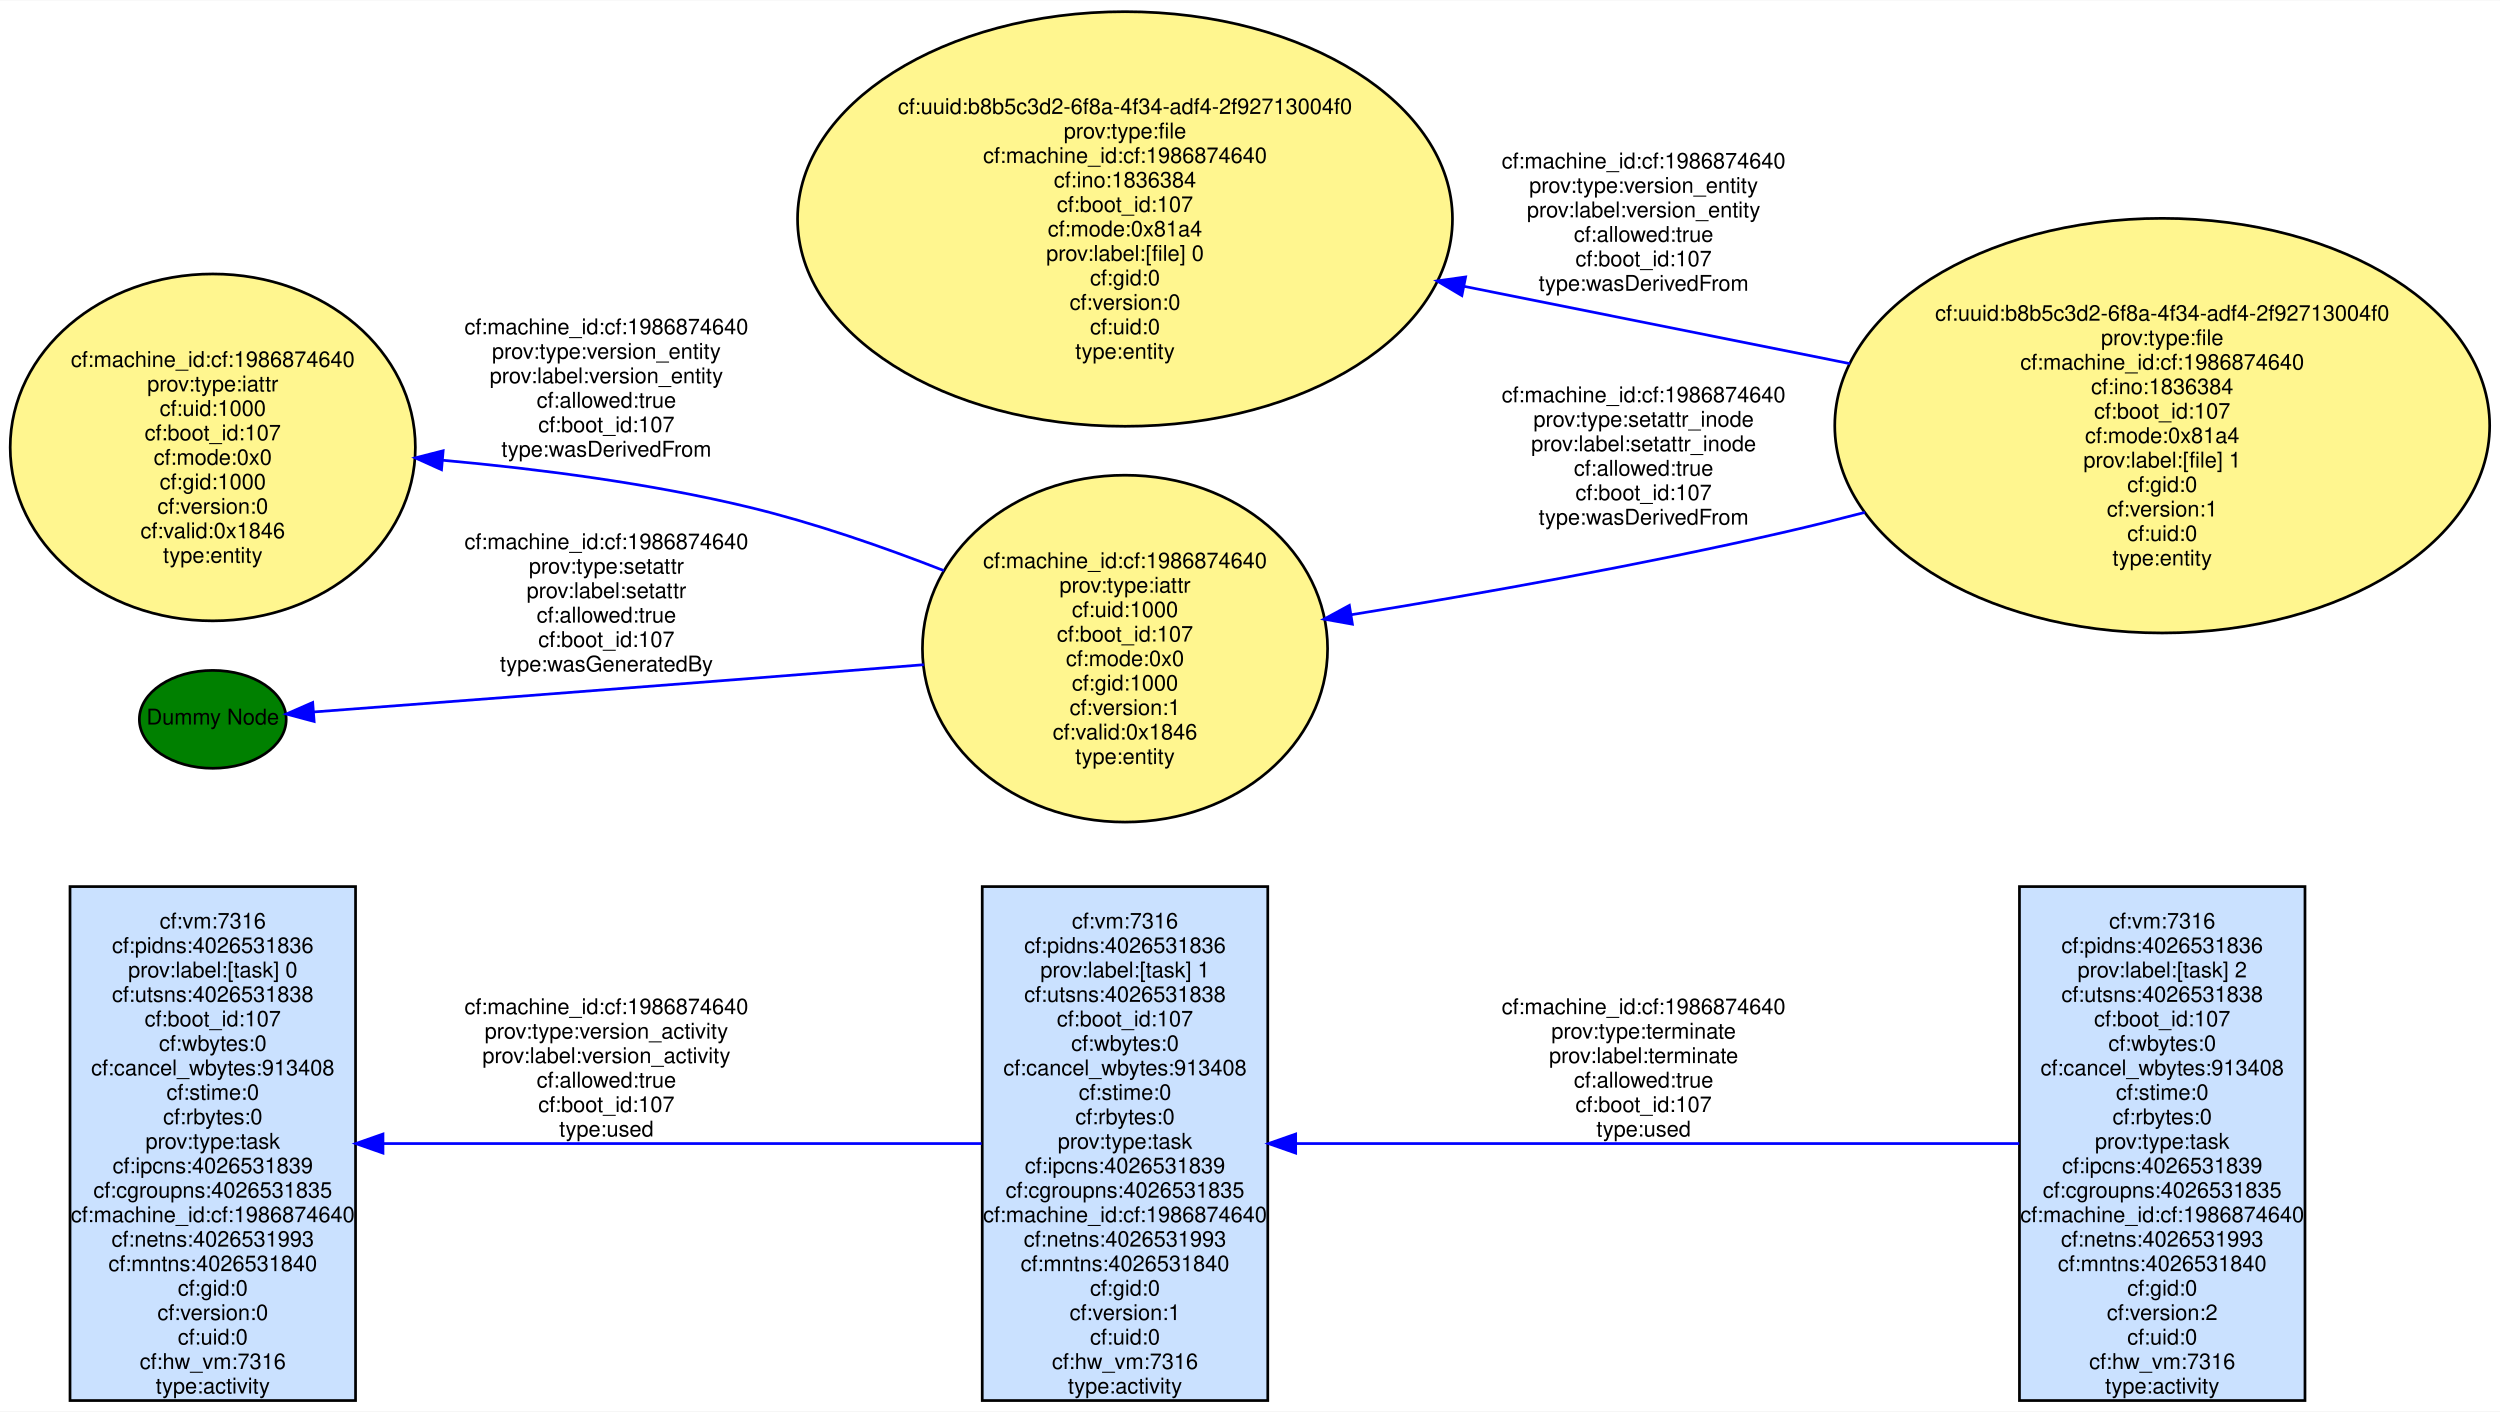
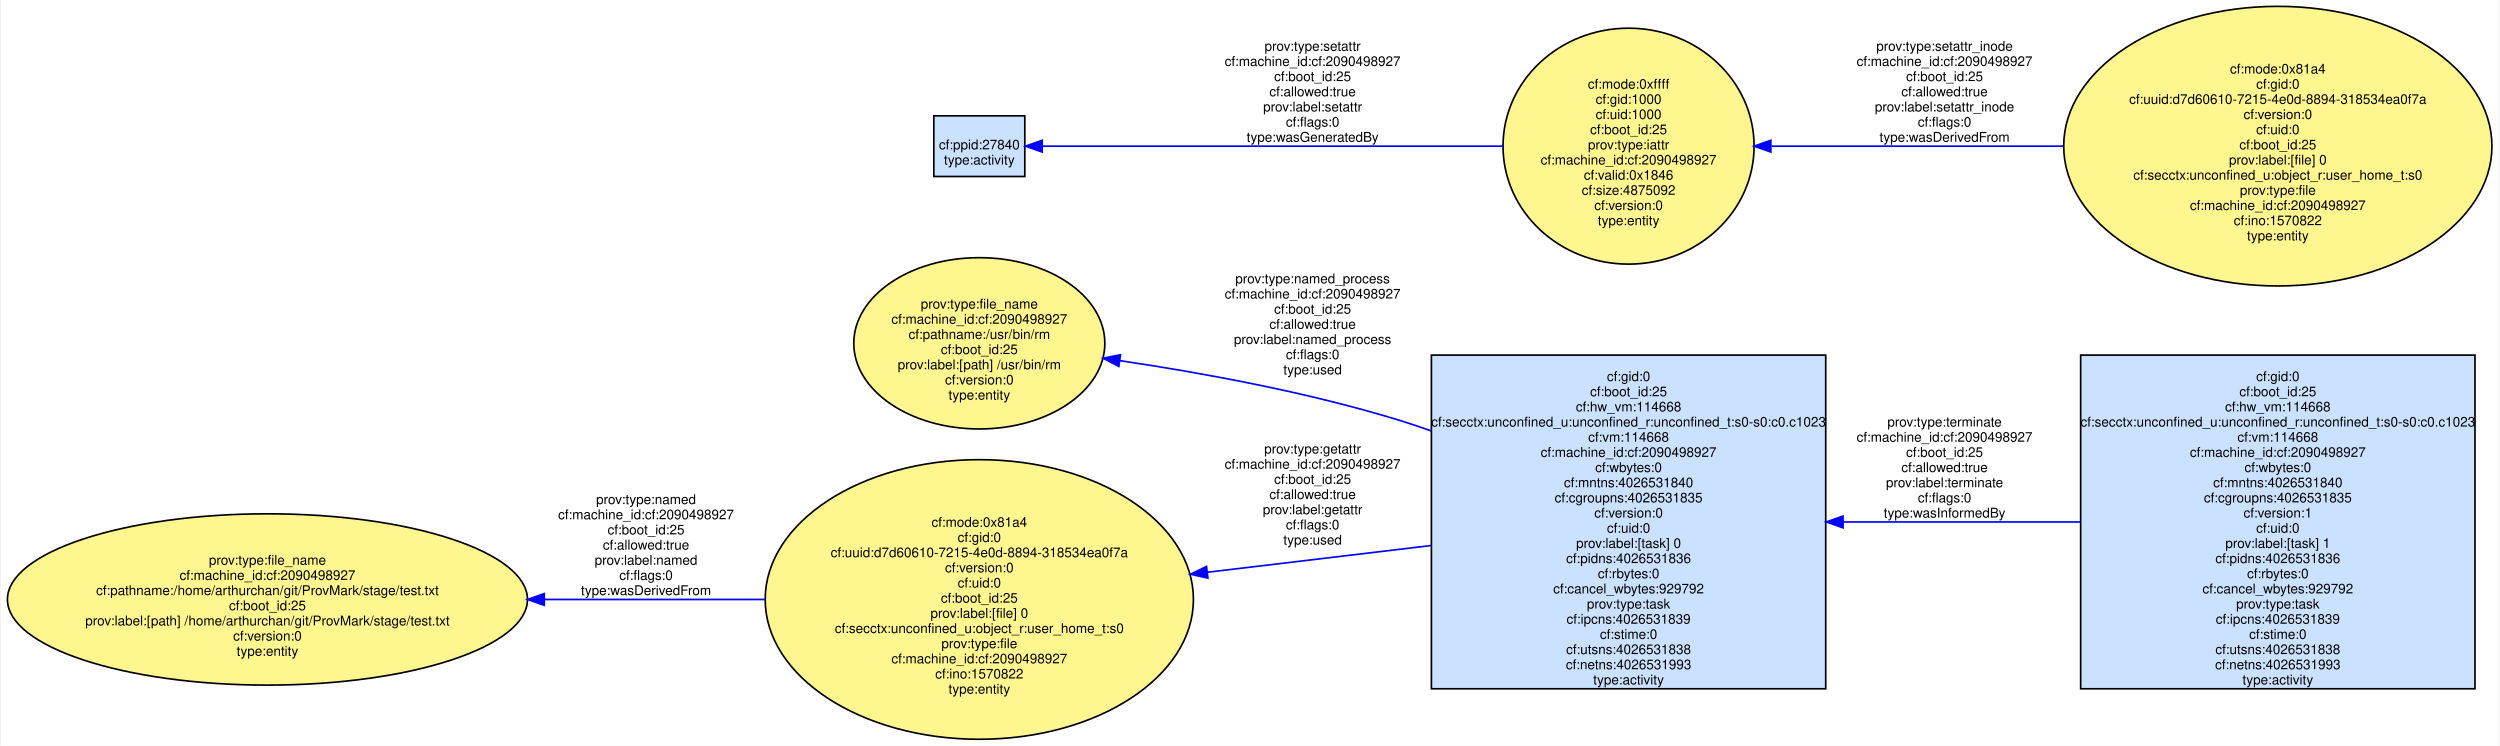
- <svg xmlns="http://www.w3.org/2000/svg" width="919pt" height="519pt" viewBox="0.00 0.00 919.33 518.87">
-   <g id="graph0" class="graph" transform="scale(1 1) rotate(0) translate(4 514.868)">
-     <polygon fill="white" stroke="none" points="-4,4 -4,-514.868 915.325,-514.868 915.325,4 -4,4" />
+ <svg xmlns="http://www.w3.org/2000/svg" width="1482pt" height="442pt" viewBox="0.00 0.00 1482.42 442.46">
+   <g id="graph0" class="graph" transform="scale(1 1) rotate(0) translate(4 438.463)">
+     <polygon fill="#ffffff" stroke="transparent" points="-4,4 -4,-438.463 1478.415,-438.463 1478.415,4 -4,4" />
    <g id="node1" class="node">
-       <polygon fill="#cae1ff" stroke="black" points="462.201,-189 357.201,-189 357.201,-0 462.201,-0 462.201,-189" />
-       <text text-anchor="middle" x="409.701" y="-173.6" font-family="Helvetica,sans-Serif" font-size="8.00">cf:vm:7316</text>
-       <text text-anchor="middle" x="409.701" y="-164.6" font-family="Helvetica,sans-Serif" font-size="8.00">cf:pidns:4026531836</text>
-       <text text-anchor="middle" x="409.701" y="-155.6" font-family="Helvetica,sans-Serif" font-size="8.00">prov:label:[task] 1</text>
-       <text text-anchor="middle" x="409.701" y="-146.6" font-family="Helvetica,sans-Serif" font-size="8.00">cf:utsns:4026531838</text>
-       <text text-anchor="middle" x="409.701" y="-137.6" font-family="Helvetica,sans-Serif" font-size="8.00">cf:boot_id:107</text>
-       <text text-anchor="middle" x="409.701" y="-128.6" font-family="Helvetica,sans-Serif" font-size="8.00">cf:wbytes:0</text>
-       <text text-anchor="middle" x="409.701" y="-119.6" font-family="Helvetica,sans-Serif" font-size="8.00">cf:cancel_wbytes:913408</text>
-       <text text-anchor="middle" x="409.701" y="-110.6" font-family="Helvetica,sans-Serif" font-size="8.00">cf:stime:0</text>
-       <text text-anchor="middle" x="409.701" y="-101.6" font-family="Helvetica,sans-Serif" font-size="8.00">cf:rbytes:0</text>
-       <text text-anchor="middle" x="409.701" y="-92.6" font-family="Helvetica,sans-Serif" font-size="8.00">prov:type:task</text>
-       <text text-anchor="middle" x="409.701" y="-83.6" font-family="Helvetica,sans-Serif" font-size="8.00">cf:ipcns:4026531839</text>
-       <text text-anchor="middle" x="409.701" y="-74.6" font-family="Helvetica,sans-Serif" font-size="8.00">cf:cgroupns:4026531835</text>
-       <text text-anchor="middle" x="409.701" y="-65.6" font-family="Helvetica,sans-Serif" font-size="8.00">cf:machine_id:cf:1986874640</text>
-       <text text-anchor="middle" x="409.701" y="-56.6" font-family="Helvetica,sans-Serif" font-size="8.00">cf:netns:4026531993</text>
-       <text text-anchor="middle" x="409.701" y="-47.6" font-family="Helvetica,sans-Serif" font-size="8.00">cf:mntns:4026531840</text>
-       <text text-anchor="middle" x="409.701" y="-38.6" font-family="Helvetica,sans-Serif" font-size="8.00">cf:gid:0</text>
-       <text text-anchor="middle" x="409.701" y="-29.6" font-family="Helvetica,sans-Serif" font-size="8.00">cf:version:1</text>
-       <text text-anchor="middle" x="409.701" y="-20.6" font-family="Helvetica,sans-Serif" font-size="8.00">cf:uid:0</text>
-       <text text-anchor="middle" x="409.701" y="-11.6" font-family="Helvetica,sans-Serif" font-size="8.00">cf:hw_vm:7316</text>
-       <text text-anchor="middle" x="409.701" y="-2.6" font-family="Helvetica,sans-Serif" font-size="8.00">type:activity</text>
+       <polygon fill="#cae1ff" stroke="#000000" points="1078.857,-227.732 844.857,-227.732 844.857,-29.732 1078.857,-29.732 1078.857,-227.732" />
+       <text text-anchor="middle" x="961.857" y="-212.332" font-family="Helvetica,sans-Serif" font-size="8.00" fill="#000000">cf:gid:0</text>
+       <text text-anchor="middle" x="961.857" y="-203.332" font-family="Helvetica,sans-Serif" font-size="8.00" fill="#000000">cf:boot_id:25</text>
+       <text text-anchor="middle" x="961.857" y="-194.332" font-family="Helvetica,sans-Serif" font-size="8.00" fill="#000000">cf:hw_vm:114668</text>
+       <text text-anchor="middle" x="961.857" y="-185.332" font-family="Helvetica,sans-Serif" font-size="8.00" fill="#000000">cf:secctx:unconfined_u:unconfined_r:unconfined_t:s0-s0:c0.c1023</text>
+       <text text-anchor="middle" x="961.857" y="-176.332" font-family="Helvetica,sans-Serif" font-size="8.00" fill="#000000">cf:vm:114668</text>
+       <text text-anchor="middle" x="961.857" y="-167.332" font-family="Helvetica,sans-Serif" font-size="8.00" fill="#000000">cf:machine_id:cf:2090498927</text>
+       <text text-anchor="middle" x="961.857" y="-158.332" font-family="Helvetica,sans-Serif" font-size="8.00" fill="#000000">cf:wbytes:0</text>
+       <text text-anchor="middle" x="961.857" y="-149.332" font-family="Helvetica,sans-Serif" font-size="8.00" fill="#000000">cf:mntns:4026531840</text>
+       <text text-anchor="middle" x="961.857" y="-140.332" font-family="Helvetica,sans-Serif" font-size="8.00" fill="#000000">cf:cgroupns:4026531835</text>
+       <text text-anchor="middle" x="961.857" y="-131.332" font-family="Helvetica,sans-Serif" font-size="8.00" fill="#000000">cf:version:0</text>
+       <text text-anchor="middle" x="961.857" y="-122.332" font-family="Helvetica,sans-Serif" font-size="8.00" fill="#000000">cf:uid:0</text>
+       <text text-anchor="middle" x="961.857" y="-113.332" font-family="Helvetica,sans-Serif" font-size="8.00" fill="#000000">prov:label:[task] 0</text>
+       <text text-anchor="middle" x="961.857" y="-104.332" font-family="Helvetica,sans-Serif" font-size="8.00" fill="#000000">cf:pidns:4026531836</text>
+       <text text-anchor="middle" x="961.857" y="-95.332" font-family="Helvetica,sans-Serif" font-size="8.00" fill="#000000">cf:rbytes:0</text>
+       <text text-anchor="middle" x="961.857" y="-86.332" font-family="Helvetica,sans-Serif" font-size="8.00" fill="#000000">cf:cancel_wbytes:929792</text>
+       <text text-anchor="middle" x="961.857" y="-77.332" font-family="Helvetica,sans-Serif" font-size="8.00" fill="#000000">prov:type:task</text>
+       <text text-anchor="middle" x="961.857" y="-68.332" font-family="Helvetica,sans-Serif" font-size="8.00" fill="#000000">cf:ipcns:4026531839</text>
+       <text text-anchor="middle" x="961.857" y="-59.331" font-family="Helvetica,sans-Serif" font-size="8.00" fill="#000000">cf:stime:0</text>
+       <text text-anchor="middle" x="961.857" y="-50.331" font-family="Helvetica,sans-Serif" font-size="8.00" fill="#000000">cf:utsns:4026531838</text>
+       <text text-anchor="middle" x="961.857" y="-41.331" font-family="Helvetica,sans-Serif" font-size="8.00" fill="#000000">cf:netns:4026531993</text>
+       <text text-anchor="middle" x="961.857" y="-32.331" font-family="Helvetica,sans-Serif" font-size="8.00" fill="#000000">type:activity</text>
    </g>
    <g id="node7" class="node">
-       <polygon fill="#cae1ff" stroke="black" points="126.746,-189 21.746,-189 21.746,-0 126.746,-0 126.746,-189" />
-       <text text-anchor="middle" x="74.246" y="-173.6" font-family="Helvetica,sans-Serif" font-size="8.00">cf:vm:7316</text>
-       <text text-anchor="middle" x="74.246" y="-164.6" font-family="Helvetica,sans-Serif" font-size="8.00">cf:pidns:4026531836</text>
-       <text text-anchor="middle" x="74.246" y="-155.6" font-family="Helvetica,sans-Serif" font-size="8.00">prov:label:[task] 0</text>
-       <text text-anchor="middle" x="74.246" y="-146.6" font-family="Helvetica,sans-Serif" font-size="8.00">cf:utsns:4026531838</text>
-       <text text-anchor="middle" x="74.246" y="-137.6" font-family="Helvetica,sans-Serif" font-size="8.00">cf:boot_id:107</text>
-       <text text-anchor="middle" x="74.246" y="-128.6" font-family="Helvetica,sans-Serif" font-size="8.00">cf:wbytes:0</text>
-       <text text-anchor="middle" x="74.246" y="-119.6" font-family="Helvetica,sans-Serif" font-size="8.00">cf:cancel_wbytes:913408</text>
-       <text text-anchor="middle" x="74.246" y="-110.6" font-family="Helvetica,sans-Serif" font-size="8.00">cf:stime:0</text>
-       <text text-anchor="middle" x="74.246" y="-101.6" font-family="Helvetica,sans-Serif" font-size="8.00">cf:rbytes:0</text>
-       <text text-anchor="middle" x="74.246" y="-92.6" font-family="Helvetica,sans-Serif" font-size="8.00">prov:type:task</text>
-       <text text-anchor="middle" x="74.246" y="-83.6" font-family="Helvetica,sans-Serif" font-size="8.00">cf:ipcns:4026531839</text>
-       <text text-anchor="middle" x="74.246" y="-74.6" font-family="Helvetica,sans-Serif" font-size="8.00">cf:cgroupns:4026531835</text>
-       <text text-anchor="middle" x="74.246" y="-65.6" font-family="Helvetica,sans-Serif" font-size="8.00">cf:machine_id:cf:1986874640</text>
-       <text text-anchor="middle" x="74.246" y="-56.6" font-family="Helvetica,sans-Serif" font-size="8.00">cf:netns:4026531993</text>
-       <text text-anchor="middle" x="74.246" y="-47.6" font-family="Helvetica,sans-Serif" font-size="8.00">cf:mntns:4026531840</text>
-       <text text-anchor="middle" x="74.246" y="-38.6" font-family="Helvetica,sans-Serif" font-size="8.00">cf:gid:0</text>
-       <text text-anchor="middle" x="74.246" y="-29.6" font-family="Helvetica,sans-Serif" font-size="8.00">cf:version:0</text>
-       <text text-anchor="middle" x="74.246" y="-20.6" font-family="Helvetica,sans-Serif" font-size="8.00">cf:uid:0</text>
-       <text text-anchor="middle" x="74.246" y="-11.6" font-family="Helvetica,sans-Serif" font-size="8.00">cf:hw_vm:7316</text>
-       <text text-anchor="middle" x="74.246" y="-2.6" font-family="Helvetica,sans-Serif" font-size="8.00">type:activity</text>
+       <ellipse fill="#fff68f" stroke="#000000" cx="576.578" cy="-234.732" rx="74.493" ry="50.824" />
+       <text text-anchor="middle" x="576.578" y="-255.332" font-family="Helvetica,sans-Serif" font-size="8.00" fill="#000000">prov:type:file_name</text>
+       <text text-anchor="middle" x="576.578" y="-246.332" font-family="Helvetica,sans-Serif" font-size="8.00" fill="#000000">cf:machine_id:cf:2090498927</text>
+       <text text-anchor="middle" x="576.578" y="-237.332" font-family="Helvetica,sans-Serif" font-size="8.00" fill="#000000">cf:pathname:/usr/bin/rm</text>
+       <text text-anchor="middle" x="576.578" y="-228.332" font-family="Helvetica,sans-Serif" font-size="8.00" fill="#000000">cf:boot_id:25</text>
+       <text text-anchor="middle" x="576.578" y="-219.332" font-family="Helvetica,sans-Serif" font-size="8.00" fill="#000000">prov:label:[path] /usr/bin/rm</text>
+       <text text-anchor="middle" x="576.578" y="-210.332" font-family="Helvetica,sans-Serif" font-size="8.00" fill="#000000">cf:version:0</text>
+       <text text-anchor="middle" x="576.578" y="-201.332" font-family="Helvetica,sans-Serif" font-size="8.00" fill="#000000">type:entity</text>
+     </g>
+     <g id="edge2" class="edge">
+       <path fill="none" stroke="#0000ff" d="M844.683,-182.766C838.702,-184.907 832.738,-186.912 826.857,-188.732 772.367,-205.587 709.182,-217.141 659.932,-224.454" />
+       <polygon fill="#0000ff" stroke="#0000ff" points="659.35,-221.001 649.958,-225.905 660.358,-227.928 659.35,-221.001" />
+       <text text-anchor="middle" x="774.357" y="-270.332" font-family="Helvetica,sans-Serif" font-size="8.00" fill="#000000">prov:type:named_process</text>
+       <text text-anchor="middle" x="774.357" y="-261.332" font-family="Helvetica,sans-Serif" font-size="8.00" fill="#000000">cf:machine_id:cf:2090498927</text>
+       <text text-anchor="middle" x="774.357" y="-252.332" font-family="Helvetica,sans-Serif" font-size="8.00" fill="#000000">cf:boot_id:25</text>
+       <text text-anchor="middle" x="774.357" y="-243.332" font-family="Helvetica,sans-Serif" font-size="8.00" fill="#000000">cf:allowed:true</text>
+       <text text-anchor="middle" x="774.357" y="-234.332" font-family="Helvetica,sans-Serif" font-size="8.00" fill="#000000">prov:label:named_process</text>
+       <text text-anchor="middle" x="774.357" y="-225.332" font-family="Helvetica,sans-Serif" font-size="8.00" fill="#000000">cf:flags:0</text>
+       <text text-anchor="middle" x="774.357" y="-216.332" font-family="Helvetica,sans-Serif" font-size="8.00" fill="#000000">type:used</text>
+     </g>
+     <g id="node8" class="node">
+       <ellipse fill="#fff68f" stroke="#000000" cx="576.578" cy="-82.731" rx="127.059" ry="82.964" />
+       <text text-anchor="middle" x="576.578" y="-125.832" font-family="Helvetica,sans-Serif" font-size="8.00" fill="#000000">cf:mode:0x81a4</text>
+       <text text-anchor="middle" x="576.578" y="-116.832" font-family="Helvetica,sans-Serif" font-size="8.00" fill="#000000">cf:gid:0</text>
+       <text text-anchor="middle" x="576.578" y="-107.832" font-family="Helvetica,sans-Serif" font-size="8.00" fill="#000000">cf:uuid:d7d60610-7215-4e0d-8894-318534ea0f7a</text>
+       <text text-anchor="middle" x="576.578" y="-98.832" font-family="Helvetica,sans-Serif" font-size="8.00" fill="#000000">cf:version:0</text>
+       <text text-anchor="middle" x="576.578" y="-89.832" font-family="Helvetica,sans-Serif" font-size="8.00" fill="#000000">cf:uid:0</text>
+       <text text-anchor="middle" x="576.578" y="-80.832" font-family="Helvetica,sans-Serif" font-size="8.00" fill="#000000">cf:boot_id:25</text>
+       <text text-anchor="middle" x="576.578" y="-71.832" font-family="Helvetica,sans-Serif" font-size="8.00" fill="#000000">prov:label:[file] 0</text>
+       <text text-anchor="middle" x="576.578" y="-62.831" font-family="Helvetica,sans-Serif" font-size="8.00" fill="#000000">cf:secctx:unconfined_u:object_r:user_home_t:s0</text>
+       <text text-anchor="middle" x="576.578" y="-53.831" font-family="Helvetica,sans-Serif" font-size="8.00" fill="#000000">prov:type:file</text>
+       <text text-anchor="middle" x="576.578" y="-44.831" font-family="Helvetica,sans-Serif" font-size="8.00" fill="#000000">cf:machine_id:cf:2090498927</text>
+       <text text-anchor="middle" x="576.578" y="-35.831" font-family="Helvetica,sans-Serif" font-size="8.00" fill="#000000">cf:ino:1570822</text>
+       <text text-anchor="middle" x="576.578" y="-26.831" font-family="Helvetica,sans-Serif" font-size="8.00" fill="#000000">type:entity</text>
    </g>
    <g id="edge1" class="edge">
-       <path fill="none" stroke="blue" d="M356.964,-94.5C297.614,-94.5 200.361,-94.5 137.071,-94.5" />
-       <polygon fill="blue" stroke="blue" points="136.83,-91 126.83,-94.5 136.83,-98 136.83,-91" />
-       <text text-anchor="middle" x="218.992" y="-142.1" font-family="Helvetica,sans-Serif" font-size="8.00">cf:machine_id:cf:1986874640</text>
-       <text text-anchor="middle" x="218.992" y="-133.1" font-family="Helvetica,sans-Serif" font-size="8.00">prov:type:version_activity</text>
-       <text text-anchor="middle" x="218.992" y="-124.1" font-family="Helvetica,sans-Serif" font-size="8.00">prov:label:version_activity</text>
-       <text text-anchor="middle" x="218.992" y="-115.1" font-family="Helvetica,sans-Serif" font-size="8.00">cf:allowed:true</text>
-       <text text-anchor="middle" x="218.992" y="-106.1" font-family="Helvetica,sans-Serif" font-size="8.00">cf:boot_id:107</text>
-       <text text-anchor="middle" x="218.992" y="-97.1" font-family="Helvetica,sans-Serif" font-size="8.00">type:used</text>
+       <path fill="none" stroke="#0000ff" d="M844.691,-114.743C802.792,-109.74 755.234,-104.062 711.926,-98.891" />
+       <polygon fill="#0000ff" stroke="#0000ff" points="712.232,-95.403 701.887,-97.693 711.402,-102.354 712.232,-95.403" />
+       <text text-anchor="middle" x="774.357" y="-169.332" font-family="Helvetica,sans-Serif" font-size="8.00" fill="#000000">prov:type:getattr</text>
+       <text text-anchor="middle" x="774.357" y="-160.332" font-family="Helvetica,sans-Serif" font-size="8.00" fill="#000000">cf:machine_id:cf:2090498927</text>
+       <text text-anchor="middle" x="774.357" y="-151.332" font-family="Helvetica,sans-Serif" font-size="8.00" fill="#000000">cf:boot_id:25</text>
+       <text text-anchor="middle" x="774.357" y="-142.332" font-family="Helvetica,sans-Serif" font-size="8.00" fill="#000000">cf:allowed:true</text>
+       <text text-anchor="middle" x="774.357" y="-133.332" font-family="Helvetica,sans-Serif" font-size="8.00" fill="#000000">prov:label:getattr</text>
+       <text text-anchor="middle" x="774.357" y="-124.332" font-family="Helvetica,sans-Serif" font-size="8.00" fill="#000000">cf:flags:0</text>
+       <text text-anchor="middle" x="774.357" y="-115.332" font-family="Helvetica,sans-Serif" font-size="8.00" fill="#000000">type:used</text>
    </g>
    <g id="node2" class="node">
-       <ellipse fill="#fff68f" stroke="black" cx="791.117" cy="-358.5" rx="120.417" ry="76.235" />
-       <text text-anchor="middle" x="791.117" y="-397.1" font-family="Helvetica,sans-Serif" font-size="8.00">cf:uuid:b8b5c3d2-6f8a-4f34-adf4-2f92713004f0</text>
-       <text text-anchor="middle" x="791.117" y="-388.1" font-family="Helvetica,sans-Serif" font-size="8.00">prov:type:file</text>
-       <text text-anchor="middle" x="791.117" y="-379.1" font-family="Helvetica,sans-Serif" font-size="8.00">cf:machine_id:cf:1986874640</text>
-       <text text-anchor="middle" x="791.117" y="-370.1" font-family="Helvetica,sans-Serif" font-size="8.00">cf:ino:1836384</text>
-       <text text-anchor="middle" x="791.117" y="-361.1" font-family="Helvetica,sans-Serif" font-size="8.00">cf:boot_id:107</text>
-       <text text-anchor="middle" x="791.117" y="-352.1" font-family="Helvetica,sans-Serif" font-size="8.00">cf:mode:0x81a4</text>
-       <text text-anchor="middle" x="791.117" y="-343.1" font-family="Helvetica,sans-Serif" font-size="8.00">prov:label:[file] 1</text>
-       <text text-anchor="middle" x="791.117" y="-334.1" font-family="Helvetica,sans-Serif" font-size="8.00">cf:gid:0</text>
-       <text text-anchor="middle" x="791.117" y="-325.1" font-family="Helvetica,sans-Serif" font-size="8.00">cf:version:1</text>
-       <text text-anchor="middle" x="791.117" y="-316.1" font-family="Helvetica,sans-Serif" font-size="8.00">cf:uid:0</text>
-       <text text-anchor="middle" x="791.117" y="-307.1" font-family="Helvetica,sans-Serif" font-size="8.00">type:entity</text>
+       <polygon fill="#cae1ff" stroke="#000000" points="1464.136,-227.732 1230.136,-227.732 1230.136,-29.732 1464.136,-29.732 1464.136,-227.732" />
+       <text text-anchor="middle" x="1347.136" y="-212.332" font-family="Helvetica,sans-Serif" font-size="8.00" fill="#000000">cf:gid:0</text>
+       <text text-anchor="middle" x="1347.136" y="-203.332" font-family="Helvetica,sans-Serif" font-size="8.00" fill="#000000">cf:boot_id:25</text>
+       <text text-anchor="middle" x="1347.136" y="-194.332" font-family="Helvetica,sans-Serif" font-size="8.00" fill="#000000">cf:hw_vm:114668</text>
+       <text text-anchor="middle" x="1347.136" y="-185.332" font-family="Helvetica,sans-Serif" font-size="8.00" fill="#000000">cf:secctx:unconfined_u:unconfined_r:unconfined_t:s0-s0:c0.c1023</text>
+       <text text-anchor="middle" x="1347.136" y="-176.332" font-family="Helvetica,sans-Serif" font-size="8.00" fill="#000000">cf:vm:114668</text>
+       <text text-anchor="middle" x="1347.136" y="-167.332" font-family="Helvetica,sans-Serif" font-size="8.00" fill="#000000">cf:machine_id:cf:2090498927</text>
+       <text text-anchor="middle" x="1347.136" y="-158.332" font-family="Helvetica,sans-Serif" font-size="8.00" fill="#000000">cf:wbytes:0</text>
+       <text text-anchor="middle" x="1347.136" y="-149.332" font-family="Helvetica,sans-Serif" font-size="8.00" fill="#000000">cf:mntns:4026531840</text>
+       <text text-anchor="middle" x="1347.136" y="-140.332" font-family="Helvetica,sans-Serif" font-size="8.00" fill="#000000">cf:cgroupns:4026531835</text>
+       <text text-anchor="middle" x="1347.136" y="-131.332" font-family="Helvetica,sans-Serif" font-size="8.00" fill="#000000">cf:version:1</text>
+       <text text-anchor="middle" x="1347.136" y="-122.332" font-family="Helvetica,sans-Serif" font-size="8.00" fill="#000000">cf:uid:0</text>
+       <text text-anchor="middle" x="1347.136" y="-113.332" font-family="Helvetica,sans-Serif" font-size="8.00" fill="#000000">prov:label:[task] 1</text>
+       <text text-anchor="middle" x="1347.136" y="-104.332" font-family="Helvetica,sans-Serif" font-size="8.00" fill="#000000">cf:pidns:4026531836</text>
+       <text text-anchor="middle" x="1347.136" y="-95.332" font-family="Helvetica,sans-Serif" font-size="8.00" fill="#000000">cf:rbytes:0</text>
+       <text text-anchor="middle" x="1347.136" y="-86.332" font-family="Helvetica,sans-Serif" font-size="8.00" fill="#000000">cf:cancel_wbytes:929792</text>
+       <text text-anchor="middle" x="1347.136" y="-77.332" font-family="Helvetica,sans-Serif" font-size="8.00" fill="#000000">prov:type:task</text>
+       <text text-anchor="middle" x="1347.136" y="-68.332" font-family="Helvetica,sans-Serif" font-size="8.00" fill="#000000">cf:ipcns:4026531839</text>
+       <text text-anchor="middle" x="1347.136" y="-59.331" font-family="Helvetica,sans-Serif" font-size="8.00" fill="#000000">cf:stime:0</text>
+       <text text-anchor="middle" x="1347.136" y="-50.331" font-family="Helvetica,sans-Serif" font-size="8.00" fill="#000000">cf:utsns:4026531838</text>
+       <text text-anchor="middle" x="1347.136" y="-41.331" font-family="Helvetica,sans-Serif" font-size="8.00" fill="#000000">cf:netns:4026531993</text>
+       <text text-anchor="middle" x="1347.136" y="-32.331" font-family="Helvetica,sans-Serif" font-size="8.00" fill="#000000">type:activity</text>
+     </g>
+     <g id="edge4" class="edge">
+       <path fill="none" stroke="#0000ff" d="M1229.97,-128.732C1185.513,-128.732 1134.685,-128.732 1089.322,-128.732" />
+       <polygon fill="#0000ff" stroke="#0000ff" points="1089.129,-125.232 1079.129,-128.732 1089.129,-132.232 1089.129,-125.232" />
+       <text text-anchor="middle" x="1149.357" y="-185.332" font-family="Helvetica,sans-Serif" font-size="8.00" fill="#000000">prov:type:terminate</text>
+       <text text-anchor="middle" x="1149.357" y="-176.332" font-family="Helvetica,sans-Serif" font-size="8.00" fill="#000000">cf:machine_id:cf:2090498927</text>
+       <text text-anchor="middle" x="1149.357" y="-167.332" font-family="Helvetica,sans-Serif" font-size="8.00" fill="#000000">cf:boot_id:25</text>
+       <text text-anchor="middle" x="1149.357" y="-158.332" font-family="Helvetica,sans-Serif" font-size="8.00" fill="#000000">cf:allowed:true</text>
+       <text text-anchor="middle" x="1149.357" y="-149.332" font-family="Helvetica,sans-Serif" font-size="8.00" fill="#000000">prov:label:terminate</text>
+       <text text-anchor="middle" x="1149.357" y="-140.332" font-family="Helvetica,sans-Serif" font-size="8.00" fill="#000000">cf:flags:0</text>
+       <text text-anchor="middle" x="1149.357" y="-131.332" font-family="Helvetica,sans-Serif" font-size="8.00" fill="#000000">type:wasInformedBy</text>
    </g>
    <g id="node3" class="node">
-       <ellipse fill="#fff68f" stroke="black" cx="409.701" cy="-434.5" rx="120.417" ry="76.235" />
-       <text text-anchor="middle" x="409.701" y="-473.1" font-family="Helvetica,sans-Serif" font-size="8.00">cf:uuid:b8b5c3d2-6f8a-4f34-adf4-2f92713004f0</text>
-       <text text-anchor="middle" x="409.701" y="-464.1" font-family="Helvetica,sans-Serif" font-size="8.00">prov:type:file</text>
-       <text text-anchor="middle" x="409.701" y="-455.1" font-family="Helvetica,sans-Serif" font-size="8.00">cf:machine_id:cf:1986874640</text>
-       <text text-anchor="middle" x="409.701" y="-446.1" font-family="Helvetica,sans-Serif" font-size="8.00">cf:ino:1836384</text>
-       <text text-anchor="middle" x="409.701" y="-437.1" font-family="Helvetica,sans-Serif" font-size="8.00">cf:boot_id:107</text>
-       <text text-anchor="middle" x="409.701" y="-428.1" font-family="Helvetica,sans-Serif" font-size="8.00">cf:mode:0x81a4</text>
-       <text text-anchor="middle" x="409.701" y="-419.1" font-family="Helvetica,sans-Serif" font-size="8.00">prov:label:[file] 0</text>
-       <text text-anchor="middle" x="409.701" y="-410.1" font-family="Helvetica,sans-Serif" font-size="8.00">cf:gid:0</text>
-       <text text-anchor="middle" x="409.701" y="-401.1" font-family="Helvetica,sans-Serif" font-size="8.00">cf:version:0</text>
-       <text text-anchor="middle" x="409.701" y="-392.1" font-family="Helvetica,sans-Serif" font-size="8.00">cf:uid:0</text>
-       <text text-anchor="middle" x="409.701" y="-383.1" font-family="Helvetica,sans-Serif" font-size="8.00">type:entity</text>
+       <polygon fill="#cae1ff" stroke="#000000" points="603.578,-369.731 549.578,-369.731 549.578,-333.731 603.578,-333.731 603.578,-369.731" />
+       <text text-anchor="middle" x="576.578" y="-349.832" font-family="Helvetica,sans-Serif" font-size="8.00" fill="#000000">cf:ppid:27840</text>
+       <text text-anchor="middle" x="576.578" y="-340.832" font-family="Helvetica,sans-Serif" font-size="8.00" fill="#000000">type:activity</text>
+     </g>
+     <g id="node4" class="node">
+       <ellipse fill="#fff68f" stroke="#000000" cx="961.857" cy="-351.731" rx="74.493" ry="70.007" />
+       <text text-anchor="middle" x="961.857" y="-385.832" font-family="Helvetica,sans-Serif" font-size="8.00" fill="#000000">cf:mode:0xffff</text>
+       <text text-anchor="middle" x="961.857" y="-376.832" font-family="Helvetica,sans-Serif" font-size="8.00" fill="#000000">cf:gid:1000</text>
+       <text text-anchor="middle" x="961.857" y="-367.832" font-family="Helvetica,sans-Serif" font-size="8.00" fill="#000000">cf:uid:1000</text>
+       <text text-anchor="middle" x="961.857" y="-358.832" font-family="Helvetica,sans-Serif" font-size="8.00" fill="#000000">cf:boot_id:25</text>
+       <text text-anchor="middle" x="961.857" y="-349.832" font-family="Helvetica,sans-Serif" font-size="8.00" fill="#000000">prov:type:iattr</text>
+       <text text-anchor="middle" x="961.857" y="-340.832" font-family="Helvetica,sans-Serif" font-size="8.00" fill="#000000">cf:machine_id:cf:2090498927</text>
+       <text text-anchor="middle" x="961.857" y="-331.832" font-family="Helvetica,sans-Serif" font-size="8.00" fill="#000000">cf:valid:0x1846</text>
+       <text text-anchor="middle" x="961.857" y="-322.832" font-family="Helvetica,sans-Serif" font-size="8.00" fill="#000000">cf:size:4875092</text>
+       <text text-anchor="middle" x="961.857" y="-313.832" font-family="Helvetica,sans-Serif" font-size="8.00" fill="#000000">cf:version:0</text>
+       <text text-anchor="middle" x="961.857" y="-304.832" font-family="Helvetica,sans-Serif" font-size="8.00" fill="#000000">type:entity</text>
    </g>
    <g id="edge3" class="edge">
-       <path fill="none" stroke="blue" d="M676.279,-381.303C631.541,-390.264 580.061,-400.576 534.408,-409.72" />
-       <polygon fill="blue" stroke="blue" points="533.575,-406.318 524.458,-411.714 534.95,-413.181 533.575,-406.318" />
-       <text text-anchor="middle" x="600.409" y="-453.1" font-family="Helvetica,sans-Serif" font-size="8.00">cf:machine_id:cf:1986874640</text>
-       <text text-anchor="middle" x="600.409" y="-444.1" font-family="Helvetica,sans-Serif" font-size="8.00">prov:type:version_entity</text>
-       <text text-anchor="middle" x="600.409" y="-435.1" font-family="Helvetica,sans-Serif" font-size="8.00">prov:label:version_entity</text>
-       <text text-anchor="middle" x="600.409" y="-426.1" font-family="Helvetica,sans-Serif" font-size="8.00">cf:allowed:true</text>
-       <text text-anchor="middle" x="600.409" y="-417.1" font-family="Helvetica,sans-Serif" font-size="8.00">cf:boot_id:107</text>
-       <text text-anchor="middle" x="600.409" y="-408.1" font-family="Helvetica,sans-Serif" font-size="8.00">type:wasDerivedFrom</text>
+       <path fill="none" stroke="#0000ff" d="M887.571,-351.731C805.715,-351.731 677.309,-351.731 614.179,-351.731" />
+       <polygon fill="#0000ff" stroke="#0000ff" points="613.9,-348.232 603.9,-351.731 613.9,-355.232 613.9,-348.232" />
+       <text text-anchor="middle" x="774.357" y="-408.332" font-family="Helvetica,sans-Serif" font-size="8.00" fill="#000000">prov:type:setattr</text>
+       <text text-anchor="middle" x="774.357" y="-399.332" font-family="Helvetica,sans-Serif" font-size="8.00" fill="#000000">cf:machine_id:cf:2090498927</text>
+       <text text-anchor="middle" x="774.357" y="-390.332" font-family="Helvetica,sans-Serif" font-size="8.00" fill="#000000">cf:boot_id:25</text>
+       <text text-anchor="middle" x="774.357" y="-381.332" font-family="Helvetica,sans-Serif" font-size="8.00" fill="#000000">cf:allowed:true</text>
+       <text text-anchor="middle" x="774.357" y="-372.332" font-family="Helvetica,sans-Serif" font-size="8.00" fill="#000000">prov:label:setattr</text>
+       <text text-anchor="middle" x="774.357" y="-363.332" font-family="Helvetica,sans-Serif" font-size="8.00" fill="#000000">cf:flags:0</text>
+       <text text-anchor="middle" x="774.357" y="-354.332" font-family="Helvetica,sans-Serif" font-size="8.00" fill="#000000">type:wasGeneratedBy</text>
    </g>
-     <g id="node4" class="node">
-       <ellipse fill="#fff68f" stroke="black" cx="409.701" cy="-276.5" rx="74.493" ry="63.779" />
-       <text text-anchor="middle" x="409.701" y="-306.1" font-family="Helvetica,sans-Serif" font-size="8.00">cf:machine_id:cf:1986874640</text>
-       <text text-anchor="middle" x="409.701" y="-297.1" font-family="Helvetica,sans-Serif" font-size="8.00">prov:type:iattr</text>
-       <text text-anchor="middle" x="409.701" y="-288.1" font-family="Helvetica,sans-Serif" font-size="8.00">cf:uid:1000</text>
-       <text text-anchor="middle" x="409.701" y="-279.1" font-family="Helvetica,sans-Serif" font-size="8.00">cf:boot_id:107</text>
-       <text text-anchor="middle" x="409.701" y="-270.1" font-family="Helvetica,sans-Serif" font-size="8.00">cf:mode:0x0</text>
-       <text text-anchor="middle" x="409.701" y="-261.1" font-family="Helvetica,sans-Serif" font-size="8.00">cf:gid:1000</text>
-       <text text-anchor="middle" x="409.701" y="-252.1" font-family="Helvetica,sans-Serif" font-size="8.00">cf:version:1</text>
-       <text text-anchor="middle" x="409.701" y="-243.1" font-family="Helvetica,sans-Serif" font-size="8.00">cf:valid:0x1846</text>
-       <text text-anchor="middle" x="409.701" y="-234.1" font-family="Helvetica,sans-Serif" font-size="8.00">type:entity</text>
+     <g id="node5" class="node">
+       <ellipse fill="#fff68f" stroke="#000000" cx="1347.136" cy="-351.731" rx="127.059" ry="82.964" />
+       <text text-anchor="middle" x="1347.136" y="-394.832" font-family="Helvetica,sans-Serif" font-size="8.00" fill="#000000">cf:mode:0x81a4</text>
+       <text text-anchor="middle" x="1347.136" y="-385.832" font-family="Helvetica,sans-Serif" font-size="8.00" fill="#000000">cf:gid:0</text>
+       <text text-anchor="middle" x="1347.136" y="-376.832" font-family="Helvetica,sans-Serif" font-size="8.00" fill="#000000">cf:uuid:d7d60610-7215-4e0d-8894-318534ea0f7a</text>
+       <text text-anchor="middle" x="1347.136" y="-367.832" font-family="Helvetica,sans-Serif" font-size="8.00" fill="#000000">cf:version:0</text>
+       <text text-anchor="middle" x="1347.136" y="-358.832" font-family="Helvetica,sans-Serif" font-size="8.00" fill="#000000">cf:uid:0</text>
+       <text text-anchor="middle" x="1347.136" y="-349.832" font-family="Helvetica,sans-Serif" font-size="8.00" fill="#000000">cf:boot_id:25</text>
+       <text text-anchor="middle" x="1347.136" y="-340.832" font-family="Helvetica,sans-Serif" font-size="8.00" fill="#000000">prov:label:[file] 0</text>
+       <text text-anchor="middle" x="1347.136" y="-331.832" font-family="Helvetica,sans-Serif" font-size="8.00" fill="#000000">cf:secctx:unconfined_u:object_r:user_home_t:s0</text>
+       <text text-anchor="middle" x="1347.136" y="-322.832" font-family="Helvetica,sans-Serif" font-size="8.00" fill="#000000">prov:type:file</text>
+       <text text-anchor="middle" x="1347.136" y="-313.832" font-family="Helvetica,sans-Serif" font-size="8.00" fill="#000000">cf:machine_id:cf:2090498927</text>
+       <text text-anchor="middle" x="1347.136" y="-304.832" font-family="Helvetica,sans-Serif" font-size="8.00" fill="#000000">cf:ino:1570822</text>
+       <text text-anchor="middle" x="1347.136" y="-295.832" font-family="Helvetica,sans-Serif" font-size="8.00" fill="#000000">type:entity</text>
    </g>
    <g id="edge6" class="edge">
-       <path fill="none" stroke="blue" d="M681.78,-326.611C672.049,-324.079 662.321,-321.667 652.909,-319.5 600.08,-307.335 540.091,-296.662 493.032,-288.992" />
-       <polygon fill="blue" stroke="blue" points="493.32,-285.494 482.889,-287.353 492.203,-292.404 493.32,-285.494" />
-       <text text-anchor="middle" x="600.409" y="-367.1" font-family="Helvetica,sans-Serif" font-size="8.00">cf:machine_id:cf:1986874640</text>
-       <text text-anchor="middle" x="600.409" y="-358.1" font-family="Helvetica,sans-Serif" font-size="8.00">prov:type:setattr_inode</text>
-       <text text-anchor="middle" x="600.409" y="-349.1" font-family="Helvetica,sans-Serif" font-size="8.00">prov:label:setattr_inode</text>
-       <text text-anchor="middle" x="600.409" y="-340.1" font-family="Helvetica,sans-Serif" font-size="8.00">cf:allowed:true</text>
-       <text text-anchor="middle" x="600.409" y="-331.1" font-family="Helvetica,sans-Serif" font-size="8.00">cf:boot_id:107</text>
-       <text text-anchor="middle" x="600.409" y="-322.1" font-family="Helvetica,sans-Serif" font-size="8.00">type:wasDerivedFrom</text>
-     </g>
-     <g id="node5" class="node">
-       <ellipse fill="#fff68f" stroke="black" cx="74.246" cy="-350.5" rx="74.493" ry="63.779" />
-       <text text-anchor="middle" x="74.246" y="-380.1" font-family="Helvetica,sans-Serif" font-size="8.00">cf:machine_id:cf:1986874640</text>
-       <text text-anchor="middle" x="74.246" y="-371.1" font-family="Helvetica,sans-Serif" font-size="8.00">prov:type:iattr</text>
-       <text text-anchor="middle" x="74.246" y="-362.1" font-family="Helvetica,sans-Serif" font-size="8.00">cf:uid:1000</text>
-       <text text-anchor="middle" x="74.246" y="-353.1" font-family="Helvetica,sans-Serif" font-size="8.00">cf:boot_id:107</text>
-       <text text-anchor="middle" x="74.246" y="-344.1" font-family="Helvetica,sans-Serif" font-size="8.00">cf:mode:0x0</text>
-       <text text-anchor="middle" x="74.246" y="-335.1" font-family="Helvetica,sans-Serif" font-size="8.00">cf:gid:1000</text>
-       <text text-anchor="middle" x="74.246" y="-326.1" font-family="Helvetica,sans-Serif" font-size="8.00">cf:version:0</text>
-       <text text-anchor="middle" x="74.246" y="-317.1" font-family="Helvetica,sans-Serif" font-size="8.00">cf:valid:0x1846</text>
-       <text text-anchor="middle" x="74.246" y="-308.1" font-family="Helvetica,sans-Serif" font-size="8.00">type:entity</text>
-     </g>
-     <g id="edge2" class="edge">
-       <path fill="none" stroke="blue" d="M343.111,-305.184C320.765,-313.921 295.388,-322.73 271.492,-328.5 235.094,-337.29 194.033,-342.584 158.913,-345.765" />
-       <polygon fill="blue" stroke="blue" points="158.359,-342.3 148.697,-346.647 158.961,-349.274 158.359,-342.3" />
-       <text text-anchor="middle" x="218.992" y="-392.1" font-family="Helvetica,sans-Serif" font-size="8.00">cf:machine_id:cf:1986874640</text>
-       <text text-anchor="middle" x="218.992" y="-383.1" font-family="Helvetica,sans-Serif" font-size="8.00">prov:type:version_entity</text>
-       <text text-anchor="middle" x="218.992" y="-374.1" font-family="Helvetica,sans-Serif" font-size="8.00">prov:label:version_entity</text>
-       <text text-anchor="middle" x="218.992" y="-365.1" font-family="Helvetica,sans-Serif" font-size="8.00">cf:allowed:true</text>
-       <text text-anchor="middle" x="218.992" y="-356.1" font-family="Helvetica,sans-Serif" font-size="8.00">cf:boot_id:107</text>
-       <text text-anchor="middle" x="218.992" y="-347.1" font-family="Helvetica,sans-Serif" font-size="8.00">type:wasDerivedFrom</text>
+       <path fill="none" stroke="#0000ff" d="M1219.646,-351.731C1162.761,-351.731 1097.284,-351.731 1046.554,-351.731" />
+       <polygon fill="#0000ff" stroke="#0000ff" points="1046.287,-348.232 1036.287,-351.731 1046.287,-355.232 1046.287,-348.232" />
+       <text text-anchor="middle" x="1149.357" y="-408.332" font-family="Helvetica,sans-Serif" font-size="8.00" fill="#000000">prov:type:setattr_inode</text>
+       <text text-anchor="middle" x="1149.357" y="-399.332" font-family="Helvetica,sans-Serif" font-size="8.00" fill="#000000">cf:machine_id:cf:2090498927</text>
+       <text text-anchor="middle" x="1149.357" y="-390.332" font-family="Helvetica,sans-Serif" font-size="8.00" fill="#000000">cf:boot_id:25</text>
+       <text text-anchor="middle" x="1149.357" y="-381.332" font-family="Helvetica,sans-Serif" font-size="8.00" fill="#000000">cf:allowed:true</text>
+       <text text-anchor="middle" x="1149.357" y="-372.332" font-family="Helvetica,sans-Serif" font-size="8.00" fill="#000000">prov:label:setattr_inode</text>
+       <text text-anchor="middle" x="1149.357" y="-363.332" font-family="Helvetica,sans-Serif" font-size="8.00" fill="#000000">cf:flags:0</text>
+       <text text-anchor="middle" x="1149.357" y="-354.332" font-family="Helvetica,sans-Serif" font-size="8.00" fill="#000000">type:wasDerivedFrom</text>
    </g>
    <g id="node6" class="node">
-       <ellipse fill="green" stroke="black" cx="74.246" cy="-250.5" rx="27" ry="18" />
-       <text text-anchor="middle" x="74.246" y="-248.6" font-family="Helvetica,sans-Serif" font-size="8.00">Dummy Node</text>
-     </g>
-     <g id="edge4" class="edge">
-       <path fill="none" stroke="blue" d="M335.717,-270.598C314.964,-268.934 292.339,-267.132 271.492,-265.5 215.636,-261.126 150.824,-256.202 111.443,-253.226" />
-       <polygon fill="blue" stroke="blue" points="111.514,-249.722 101.279,-252.459 110.987,-256.702 111.514,-249.722" />
-       <text text-anchor="middle" x="218.992" y="-313.1" font-family="Helvetica,sans-Serif" font-size="8.00">cf:machine_id:cf:1986874640</text>
-       <text text-anchor="middle" x="218.992" y="-304.1" font-family="Helvetica,sans-Serif" font-size="8.00">prov:type:setattr</text>
-       <text text-anchor="middle" x="218.992" y="-295.1" font-family="Helvetica,sans-Serif" font-size="8.00">prov:label:setattr</text>
-       <text text-anchor="middle" x="218.992" y="-286.1" font-family="Helvetica,sans-Serif" font-size="8.00">cf:allowed:true</text>
-       <text text-anchor="middle" x="218.992" y="-277.1" font-family="Helvetica,sans-Serif" font-size="8.00">cf:boot_id:107</text>
-       <text text-anchor="middle" x="218.992" y="-268.1" font-family="Helvetica,sans-Serif" font-size="8.00">type:wasGeneratedBy</text>
-     </g>
-     <g id="node8" class="node">
-       <polygon fill="#cae1ff" stroke="black" points="843.617,-189 738.617,-189 738.617,-0 843.617,-0 843.617,-189" />
-       <text text-anchor="middle" x="791.117" y="-173.6" font-family="Helvetica,sans-Serif" font-size="8.00">cf:vm:7316</text>
-       <text text-anchor="middle" x="791.117" y="-164.6" font-family="Helvetica,sans-Serif" font-size="8.00">cf:pidns:4026531836</text>
-       <text text-anchor="middle" x="791.117" y="-155.6" font-family="Helvetica,sans-Serif" font-size="8.00">prov:label:[task] 2</text>
-       <text text-anchor="middle" x="791.117" y="-146.6" font-family="Helvetica,sans-Serif" font-size="8.00">cf:utsns:4026531838</text>
-       <text text-anchor="middle" x="791.117" y="-137.6" font-family="Helvetica,sans-Serif" font-size="8.00">cf:boot_id:107</text>
-       <text text-anchor="middle" x="791.117" y="-128.6" font-family="Helvetica,sans-Serif" font-size="8.00">cf:wbytes:0</text>
-       <text text-anchor="middle" x="791.117" y="-119.6" font-family="Helvetica,sans-Serif" font-size="8.00">cf:cancel_wbytes:913408</text>
-       <text text-anchor="middle" x="791.117" y="-110.6" font-family="Helvetica,sans-Serif" font-size="8.00">cf:stime:0</text>
-       <text text-anchor="middle" x="791.117" y="-101.6" font-family="Helvetica,sans-Serif" font-size="8.00">cf:rbytes:0</text>
-       <text text-anchor="middle" x="791.117" y="-92.6" font-family="Helvetica,sans-Serif" font-size="8.00">prov:type:task</text>
-       <text text-anchor="middle" x="791.117" y="-83.6" font-family="Helvetica,sans-Serif" font-size="8.00">cf:ipcns:4026531839</text>
-       <text text-anchor="middle" x="791.117" y="-74.6" font-family="Helvetica,sans-Serif" font-size="8.00">cf:cgroupns:4026531835</text>
-       <text text-anchor="middle" x="791.117" y="-65.6" font-family="Helvetica,sans-Serif" font-size="8.00">cf:machine_id:cf:1986874640</text>
-       <text text-anchor="middle" x="791.117" y="-56.6" font-family="Helvetica,sans-Serif" font-size="8.00">cf:netns:4026531993</text>
-       <text text-anchor="middle" x="791.117" y="-47.6" font-family="Helvetica,sans-Serif" font-size="8.00">cf:mntns:4026531840</text>
-       <text text-anchor="middle" x="791.117" y="-38.6" font-family="Helvetica,sans-Serif" font-size="8.00">cf:gid:0</text>
-       <text text-anchor="middle" x="791.117" y="-29.6" font-family="Helvetica,sans-Serif" font-size="8.00">cf:version:2</text>
-       <text text-anchor="middle" x="791.117" y="-20.6" font-family="Helvetica,sans-Serif" font-size="8.00">cf:uid:0</text>
-       <text text-anchor="middle" x="791.117" y="-11.6" font-family="Helvetica,sans-Serif" font-size="8.00">cf:hw_vm:7316</text>
-       <text text-anchor="middle" x="791.117" y="-2.6" font-family="Helvetica,sans-Serif" font-size="8.00">type:activity</text>
+       <ellipse fill="#fff68f" stroke="#000000" cx="154.149" cy="-82.731" rx="154.299" ry="50.824" />
+       <text text-anchor="middle" x="154.149" y="-103.332" font-family="Helvetica,sans-Serif" font-size="8.00" fill="#000000">prov:type:file_name</text>
+       <text text-anchor="middle" x="154.149" y="-94.332" font-family="Helvetica,sans-Serif" font-size="8.00" fill="#000000">cf:machine_id:cf:2090498927</text>
+       <text text-anchor="middle" x="154.149" y="-85.332" font-family="Helvetica,sans-Serif" font-size="8.00" fill="#000000">cf:pathname:/home/arthurchan/git/ProvMark/stage/test.txt</text>
+       <text text-anchor="middle" x="154.149" y="-76.332" font-family="Helvetica,sans-Serif" font-size="8.00" fill="#000000">cf:boot_id:25</text>
+       <text text-anchor="middle" x="154.149" y="-67.332" font-family="Helvetica,sans-Serif" font-size="8.00" fill="#000000">prov:label:[path] /home/arthurchan/git/ProvMark/stage/test.txt</text>
+       <text text-anchor="middle" x="154.149" y="-58.331" font-family="Helvetica,sans-Serif" font-size="8.00" fill="#000000">cf:version:0</text>
+       <text text-anchor="middle" x="154.149" y="-49.331" font-family="Helvetica,sans-Serif" font-size="8.00" fill="#000000">type:entity</text>
    </g>
    <g id="edge5" class="edge">
-       <path fill="none" stroke="blue" d="M738.552,-94.5C669.371,-94.5 546.657,-94.5 472.576,-94.5" />
-       <polygon fill="blue" stroke="blue" points="472.457,-91 462.457,-94.5 472.456,-98 472.457,-91" />
-       <text text-anchor="middle" x="600.409" y="-142.1" font-family="Helvetica,sans-Serif" font-size="8.00">cf:machine_id:cf:1986874640</text>
-       <text text-anchor="middle" x="600.409" y="-133.1" font-family="Helvetica,sans-Serif" font-size="8.00">prov:type:terminate</text>
-       <text text-anchor="middle" x="600.409" y="-124.1" font-family="Helvetica,sans-Serif" font-size="8.00">prov:label:terminate</text>
-       <text text-anchor="middle" x="600.409" y="-115.1" font-family="Helvetica,sans-Serif" font-size="8.00">cf:allowed:true</text>
-       <text text-anchor="middle" x="600.409" y="-106.1" font-family="Helvetica,sans-Serif" font-size="8.00">cf:boot_id:107</text>
-       <text text-anchor="middle" x="600.409" y="-97.1" font-family="Helvetica,sans-Serif" font-size="8.00">type:used</text>
+       <path fill="none" stroke="#0000ff" d="M449.262,-82.731C408.131,-82.731 361.932,-82.731 318.513,-82.731" />
+       <polygon fill="#0000ff" stroke="#0000ff" points="318.421,-79.232 308.421,-82.731 318.421,-86.232 318.421,-79.232" />
+       <text text-anchor="middle" x="378.799" y="-139.332" font-family="Helvetica,sans-Serif" font-size="8.00" fill="#000000">prov:type:named</text>
+       <text text-anchor="middle" x="378.799" y="-130.332" font-family="Helvetica,sans-Serif" font-size="8.00" fill="#000000">cf:machine_id:cf:2090498927</text>
+       <text text-anchor="middle" x="378.799" y="-121.332" font-family="Helvetica,sans-Serif" font-size="8.00" fill="#000000">cf:boot_id:25</text>
+       <text text-anchor="middle" x="378.799" y="-112.332" font-family="Helvetica,sans-Serif" font-size="8.00" fill="#000000">cf:allowed:true</text>
+       <text text-anchor="middle" x="378.799" y="-103.332" font-family="Helvetica,sans-Serif" font-size="8.00" fill="#000000">prov:label:named</text>
+       <text text-anchor="middle" x="378.799" y="-94.332" font-family="Helvetica,sans-Serif" font-size="8.00" fill="#000000">cf:flags:0</text>
+       <text text-anchor="middle" x="378.799" y="-85.332" font-family="Helvetica,sans-Serif" font-size="8.00" fill="#000000">type:wasDerivedFrom</text>
    </g>
  </g>
</svg>
